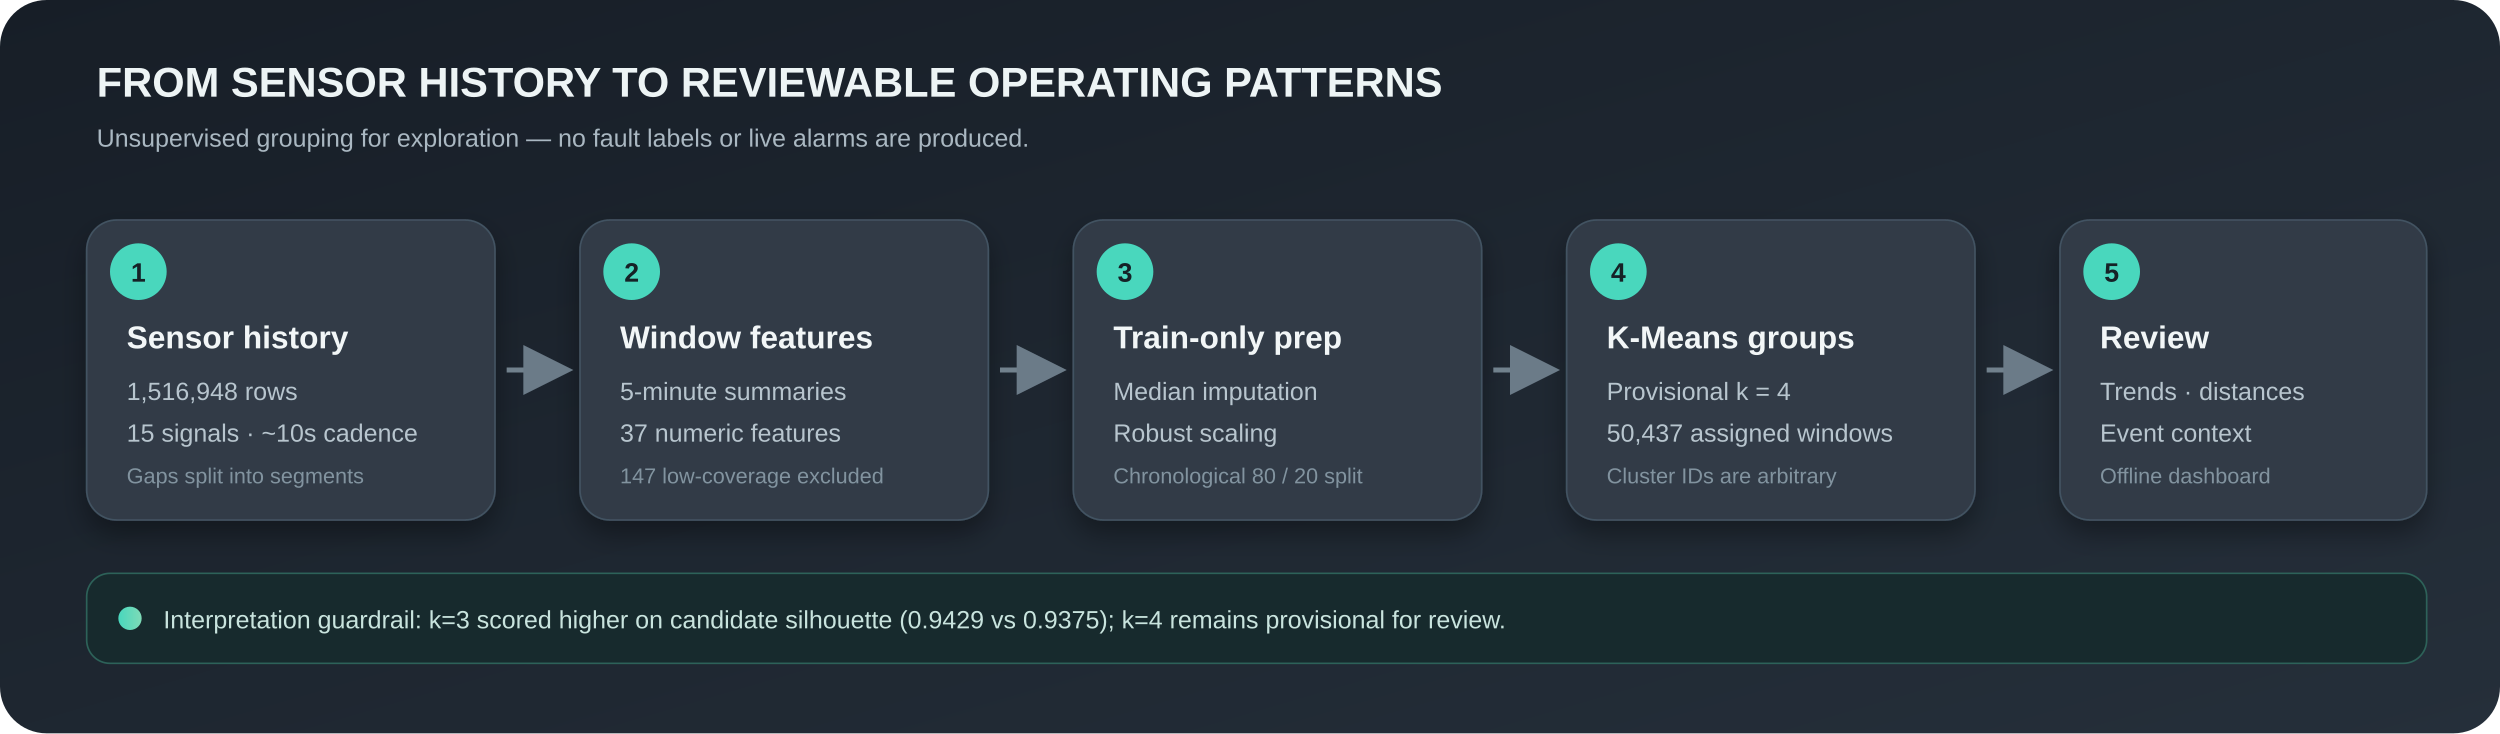
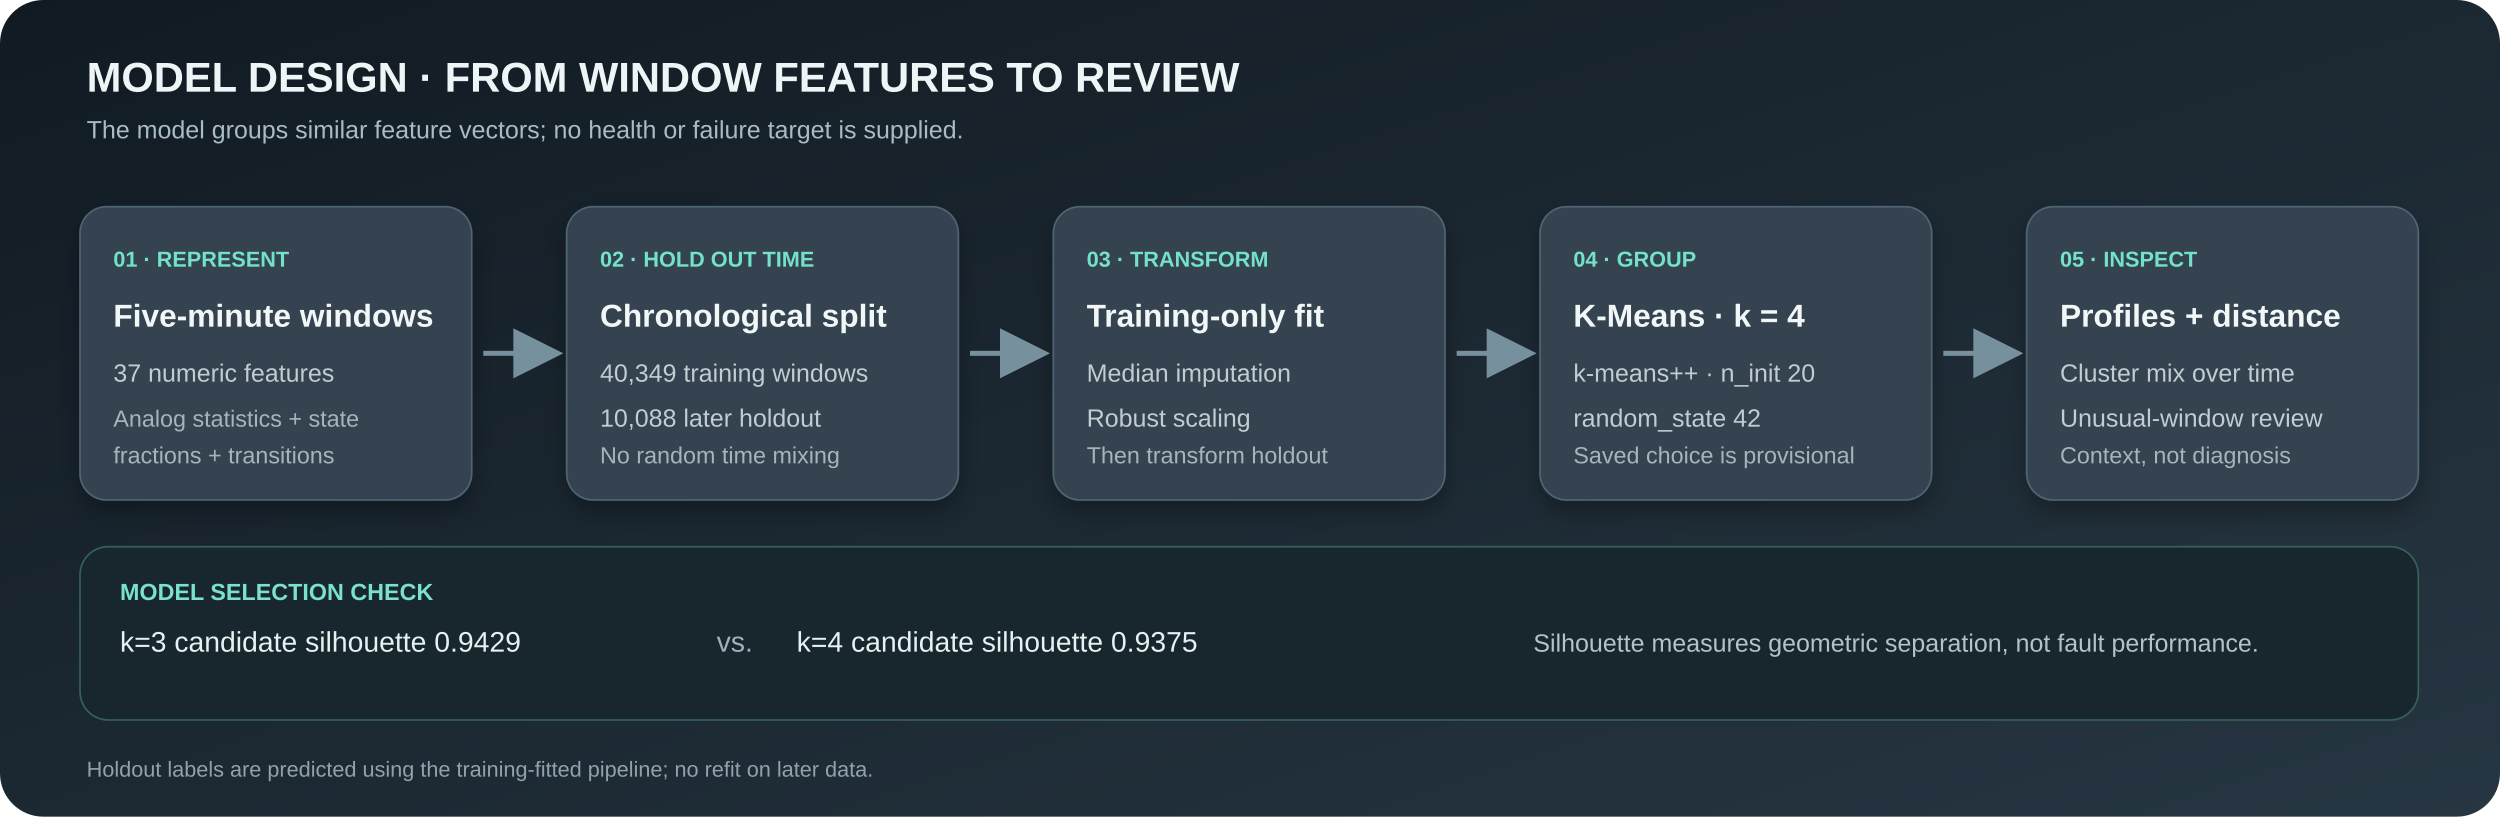
- <svg xmlns="http://www.w3.org/2000/svg" width="1500" height="440" viewBox="0 0 1500 440" role="img" aria-labelledby="title desc">
+ <svg xmlns="http://www.w3.org/2000/svg" width="1500" height="490" viewBox="0 0 1500 490" role="img" aria-labelledby="title desc">
  <defs>
    <linearGradient id="bg" x1="0" y1="0" x2="1" y2="1">
-       <stop stop-color="#171e27" />
-       <stop offset="1" stop-color="#252f3a" />
+       <stop stop-color="#111a22" />
+       <stop offset="1" stop-color="#263642" />
    </linearGradient>
-     <linearGradient id="accent" x1="0" x2="1">
-       <stop stop-color="#48d7bd" />
-       <stop offset="1" stop-color="#7fdbb7" />
+     <linearGradient id="green" x1="0" x2="1">
+       <stop stop-color="#34d6bd" />
+       <stop offset="1" stop-color="#87e3aa" />
    </linearGradient>
    <filter id="shadow" x="-20%" y="-20%" width="140%" height="150%">
-       <feDropShadow dx="0" dy="8" stdDeviation="8" flood-color="#070b10" flood-opacity=".35" />
+       <feDropShadow dx="0" dy="7" stdDeviation="7" flood-color="#000" flood-opacity=".3" />
    </filter>
    <marker id="arrow" markerWidth="10" markerHeight="10" refX="8" refY="5" orient="auto">
-       <path d="M0 0L10 5L0 10Z" fill="#6b7b88" />
+       <path d="M0 0L10 5L0 10Z" fill="#77909d" />
    </marker>
  </defs>
-   <rect width="1500" height="440" rx="28" fill="url(#bg)" />
-   <text x="58" y="58" fill="#edf4f5" font-family="Segoe UI,Arial,sans-serif" font-size="25" font-weight="700">FROM SENSOR HISTORY TO REVIEWABLE OPERATING PATTERNS</text>
-   <text x="58" y="88" fill="#aab8c2" font-family="Segoe UI,Arial,sans-serif" font-size="15">Unsupervised grouping for exploration — no fault labels or live alarms are produced.</text>
+   <rect width="1500" height="490" rx="26" fill="url(#bg)" />
+   <text x="52" y="55" fill="#eef5f6" font-family="Segoe UI,Arial,sans-serif" font-size="25" font-weight="700">MODEL DESIGN · FROM WINDOW FEATURES TO REVIEW</text>
+   <text x="52" y="83" fill="#a9bbc4" font-family="Segoe UI,Arial,sans-serif" font-size="15">The model groups similar feature vectors; no health or failure target is supplied.</text>
  <g font-family="Segoe UI,Arial,sans-serif" filter="url(#shadow)">
-     <g transform="translate(52 132)">
-       <rect width="245" height="180" rx="18" fill="#303b47" stroke="#435362" />
-       <circle cx="31" cy="31" r="17" fill="#48d7bd" />
-       <text x="31" y="37" text-anchor="middle" fill="#142027" font-size="16" font-weight="700">1</text>
-       <text x="24" y="77" fill="#f2f6f7" font-size="19" font-weight="700">Sensor history</text>
-       <text x="24" y="108" fill="#b8c5ce" font-size="15">1,516,948 rows</text>
-       <text x="24" y="133" fill="#b8c5ce" font-size="15">15 signals · ~10s cadence</text>
-       <text x="24" y="158" fill="#82939f" font-size="13">Gaps split into segments</text>
+     <g transform="translate(48 124)">
+       <rect width="235" height="176" rx="16" fill="#34434f" stroke="#506574" />
+       <text x="20" y="36" fill="#73e2cb" font-size="13" font-weight="700">01 · REPRESENT</text>
+       <text x="20" y="72" fill="#f1f6f7" font-size="19" font-weight="700">Five-minute windows</text>
+       <text x="20" y="105" fill="#c1cdd2" font-size="15">37 numeric features</text>
+       <text x="20" y="132" fill="#a4b5bd" font-size="14">Analog statistics + state</text>
+       <text x="20" y="154" fill="#a4b5bd" font-size="14">fractions + transitions</text>
    </g>
-     <g transform="translate(348 132)">
-       <rect width="245" height="180" rx="18" fill="#303b47" stroke="#435362" />
-       <circle cx="31" cy="31" r="17" fill="#48d7bd" />
-       <text x="31" y="37" text-anchor="middle" fill="#142027" font-size="16" font-weight="700">2</text>
-       <text x="24" y="77" fill="#f2f6f7" font-size="19" font-weight="700">Window features</text>
-       <text x="24" y="108" fill="#b8c5ce" font-size="15">5-minute summaries</text>
-       <text x="24" y="133" fill="#b8c5ce" font-size="15">37 numeric features</text>
-       <text x="24" y="158" fill="#82939f" font-size="13">147 low-coverage excluded</text>
+     <g transform="translate(340 124)">
+       <rect width="235" height="176" rx="16" fill="#34434f" stroke="#506574" />
+       <text x="20" y="36" fill="#73e2cb" font-size="13" font-weight="700">02 · HOLD OUT TIME</text>
+       <text x="20" y="72" fill="#f1f6f7" font-size="19" font-weight="700">Chronological split</text>
+       <text x="20" y="105" fill="#c1cdd2" font-size="15">40,349 training windows</text>
+       <text x="20" y="132" fill="#c1cdd2" font-size="15">10,088 later holdout</text>
+       <text x="20" y="154" fill="#a4b5bd" font-size="14">No random time mixing</text>
    </g>
-     <g transform="translate(644 132)">
-       <rect width="245" height="180" rx="18" fill="#303b47" stroke="#435362" />
-       <circle cx="31" cy="31" r="17" fill="#48d7bd" />
-       <text x="31" y="37" text-anchor="middle" fill="#142027" font-size="16" font-weight="700">3</text>
-       <text x="24" y="77" fill="#f2f6f7" font-size="19" font-weight="700">Train-only prep</text>
-       <text x="24" y="108" fill="#b8c5ce" font-size="15">Median imputation</text>
-       <text x="24" y="133" fill="#b8c5ce" font-size="15">Robust scaling</text>
-       <text x="24" y="158" fill="#82939f" font-size="13">Chronological 80 / 20 split</text>
+     <g transform="translate(632 124)">
+       <rect width="235" height="176" rx="16" fill="#34434f" stroke="#506574" />
+       <text x="20" y="36" fill="#73e2cb" font-size="13" font-weight="700">03 · TRANSFORM</text>
+       <text x="20" y="72" fill="#f1f6f7" font-size="19" font-weight="700">Training-only fit</text>
+       <text x="20" y="105" fill="#c1cdd2" font-size="15">Median imputation</text>
+       <text x="20" y="132" fill="#c1cdd2" font-size="15">Robust scaling</text>
+       <text x="20" y="154" fill="#a4b5bd" font-size="14">Then transform holdout</text>
    </g>
-     <g transform="translate(940 132)">
-       <rect width="245" height="180" rx="18" fill="#303b47" stroke="#435362" />
-       <circle cx="31" cy="31" r="17" fill="#48d7bd" />
-       <text x="31" y="37" text-anchor="middle" fill="#142027" font-size="16" font-weight="700">4</text>
-       <text x="24" y="77" fill="#f2f6f7" font-size="19" font-weight="700">K-Means groups</text>
-       <text x="24" y="108" fill="#b8c5ce" font-size="15">Provisional k = 4</text>
-       <text x="24" y="133" fill="#b8c5ce" font-size="15">50,437 assigned windows</text>
-       <text x="24" y="158" fill="#82939f" font-size="13">Cluster IDs are arbitrary</text>
+     <g transform="translate(924 124)">
+       <rect width="235" height="176" rx="16" fill="#34434f" stroke="#506574" />
+       <text x="20" y="36" fill="#73e2cb" font-size="13" font-weight="700">04 · GROUP</text>
+       <text x="20" y="72" fill="#f1f6f7" font-size="19" font-weight="700">K-Means · k = 4</text>
+       <text x="20" y="105" fill="#c1cdd2" font-size="15">k-means++ · n_init 20</text>
+       <text x="20" y="132" fill="#c1cdd2" font-size="15">random_state 42</text>
+       <text x="20" y="154" fill="#a4b5bd" font-size="14">Saved choice is provisional</text>
    </g>
-     <g transform="translate(1236 132)">
-       <rect width="220" height="180" rx="18" fill="#303b47" stroke="#435362" />
-       <circle cx="31" cy="31" r="17" fill="#48d7bd" />
-       <text x="31" y="37" text-anchor="middle" fill="#142027" font-size="16" font-weight="700">5</text>
-       <text x="24" y="77" fill="#f2f6f7" font-size="19" font-weight="700">Review</text>
-       <text x="24" y="108" fill="#b8c5ce" font-size="15">Trends · distances</text>
-       <text x="24" y="133" fill="#b8c5ce" font-size="15">Event context</text>
-       <text x="24" y="158" fill="#82939f" font-size="13">Offline dashboard</text>
+     <g transform="translate(1216 124)">
+       <rect width="235" height="176" rx="16" fill="#34434f" stroke="#506574" />
+       <text x="20" y="36" fill="#73e2cb" font-size="13" font-weight="700">05 · INSPECT</text>
+       <text x="20" y="72" fill="#f1f6f7" font-size="19" font-weight="700">Profiles + distance</text>
+       <text x="20" y="105" fill="#c1cdd2" font-size="15">Cluster mix over time</text>
+       <text x="20" y="132" fill="#c1cdd2" font-size="15">Unusual-window review</text>
+       <text x="20" y="154" fill="#a4b5bd" font-size="14">Context, not diagnosis</text>
    </g>
  </g>
-   <g stroke="#71818d" stroke-width="3" marker-end="url(#arrow)">
-     <path d="M304 222h34" />
-     <path d="M600 222h34" />
-     <path d="M896 222h34" />
-     <path d="M1192 222h34" />
+   <g stroke="#77909d" stroke-width="3" marker-end="url(#arrow)">
+     <path d="M290 212h42" />
+     <path d="M582 212h42" />
+     <path d="M874 212h42" />
+     <path d="M1166 212h42" />
  </g>
-   <rect x="52" y="344" width="1404" height="54" rx="14" fill="#172a2d" stroke="#2d6259" />
-   <circle cx="78" cy="371" r="7" fill="url(#accent)" />
-   <text x="98" y="377" fill="#c9e4de" font-family="Segoe UI,Arial,sans-serif" font-size="15">Interpretation guardrail: k=3 scored higher on candidate silhouette (0.9429 vs 0.9375); k=4 remains provisional for review.</text>
+   <rect x="48" y="328" width="1403" height="104" rx="17" fill="#17272d" stroke="#356259" />
+   <text x="72" y="360" fill="#79e1cd" font-family="Segoe UI,Arial,sans-serif" font-size="14" font-weight="700">MODEL SELECTION CHECK</text>
+   <text x="72" y="391" fill="#e8f1f1" font-family="Segoe UI,Arial,sans-serif" font-size="17">k=3 candidate silhouette 0.9429</text>
+   <text x="430" y="391" fill="#9eb2ba" font-family="Segoe UI,Arial,sans-serif" font-size="17">vs.</text>
+   <text x="478" y="391" fill="#e8f1f1" font-family="Segoe UI,Arial,sans-serif" font-size="17">k=4 candidate silhouette 0.9375</text>
+   <text x="920" y="391" fill="#b4c3c8" font-family="Segoe UI,Arial,sans-serif" font-size="15">Silhouette measures geometric separation, not fault performance.</text>
+   <text x="52" y="466" fill="#91a2aa" font-family="Segoe UI,Arial,sans-serif" font-size="13">Holdout labels are predicted using the training-fitted pipeline; no refit on later data.</text>
</svg>
